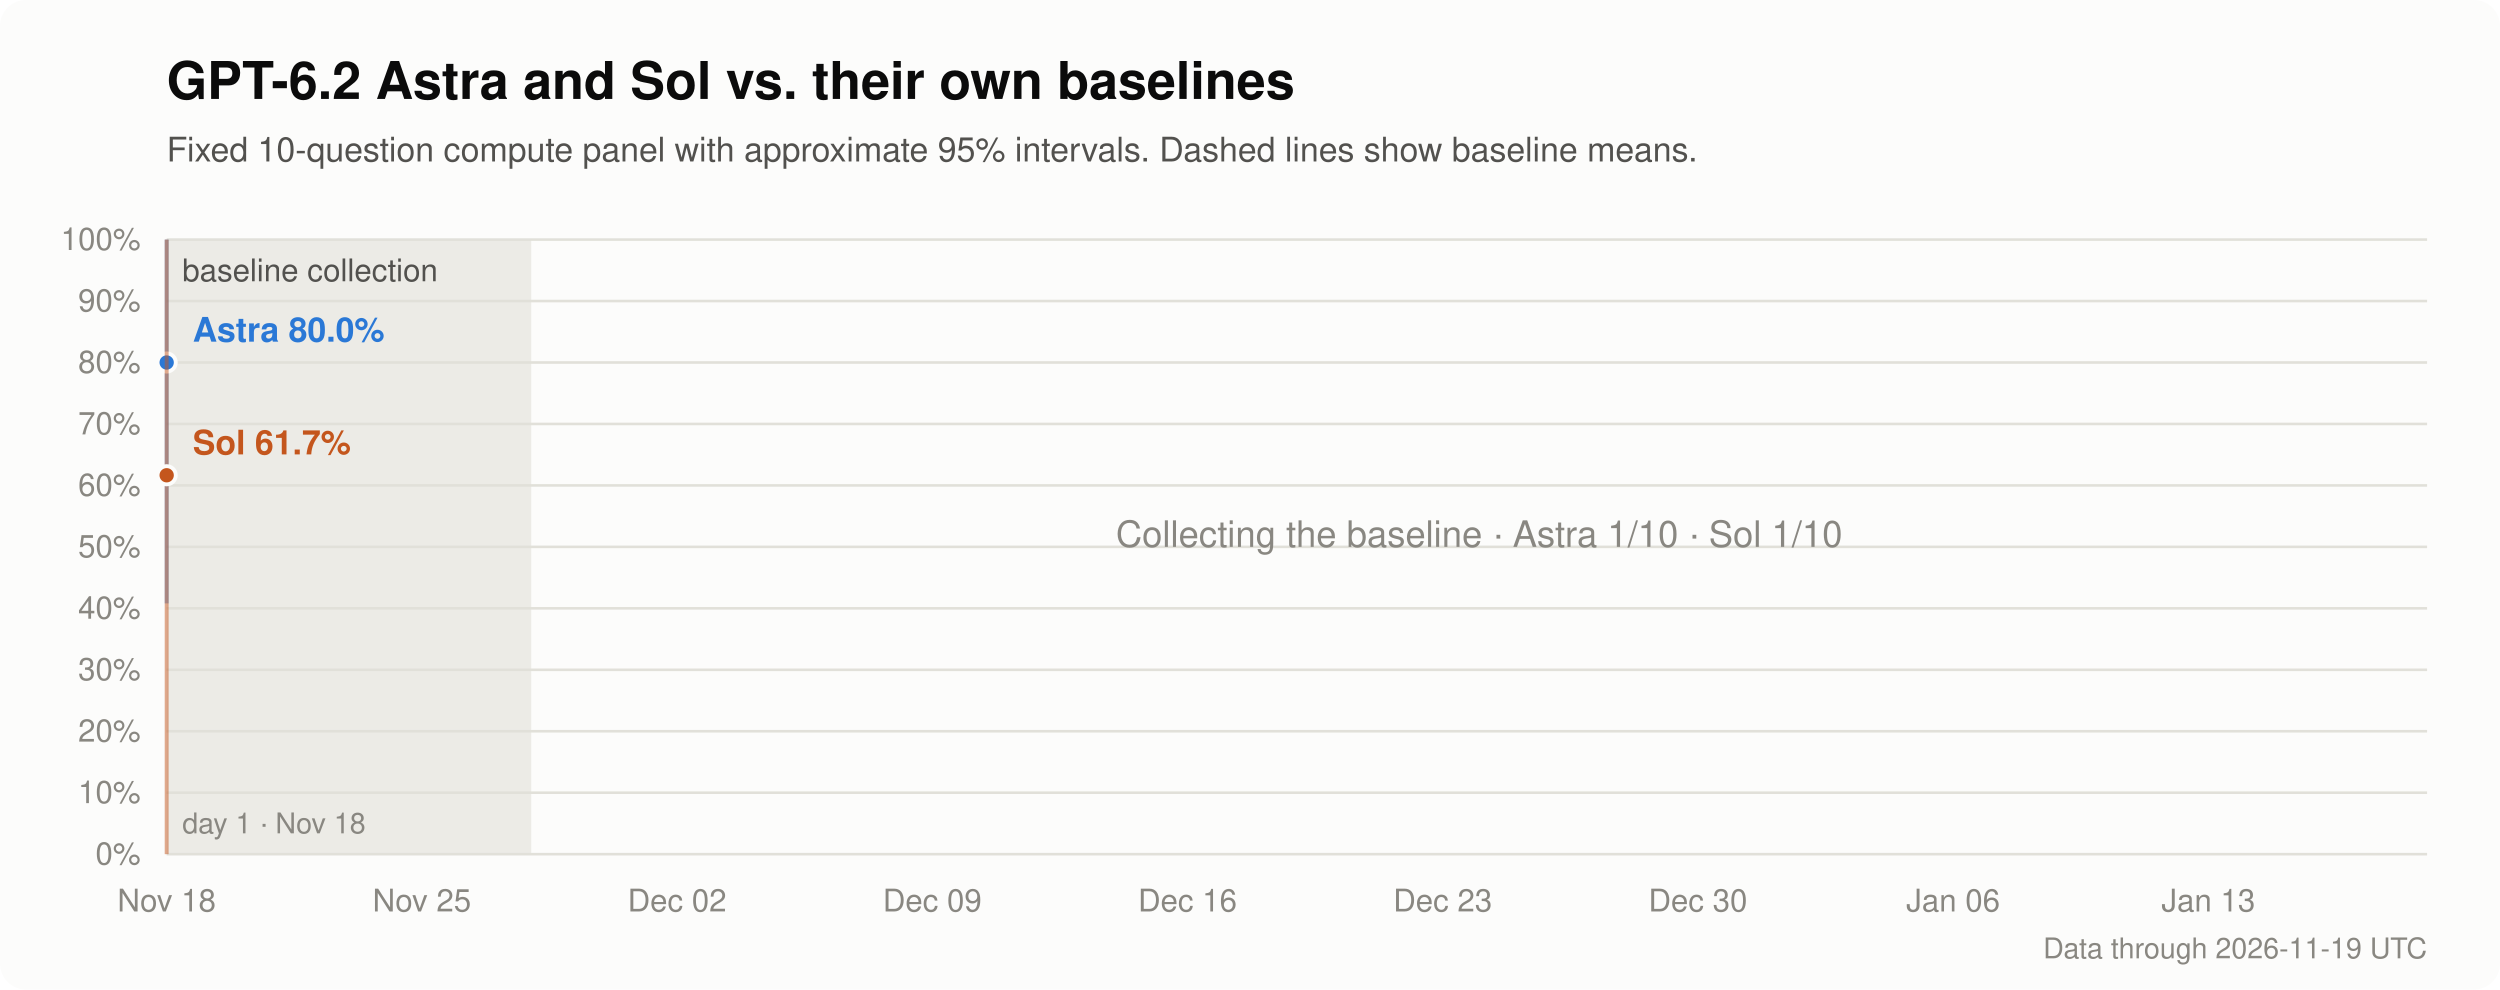
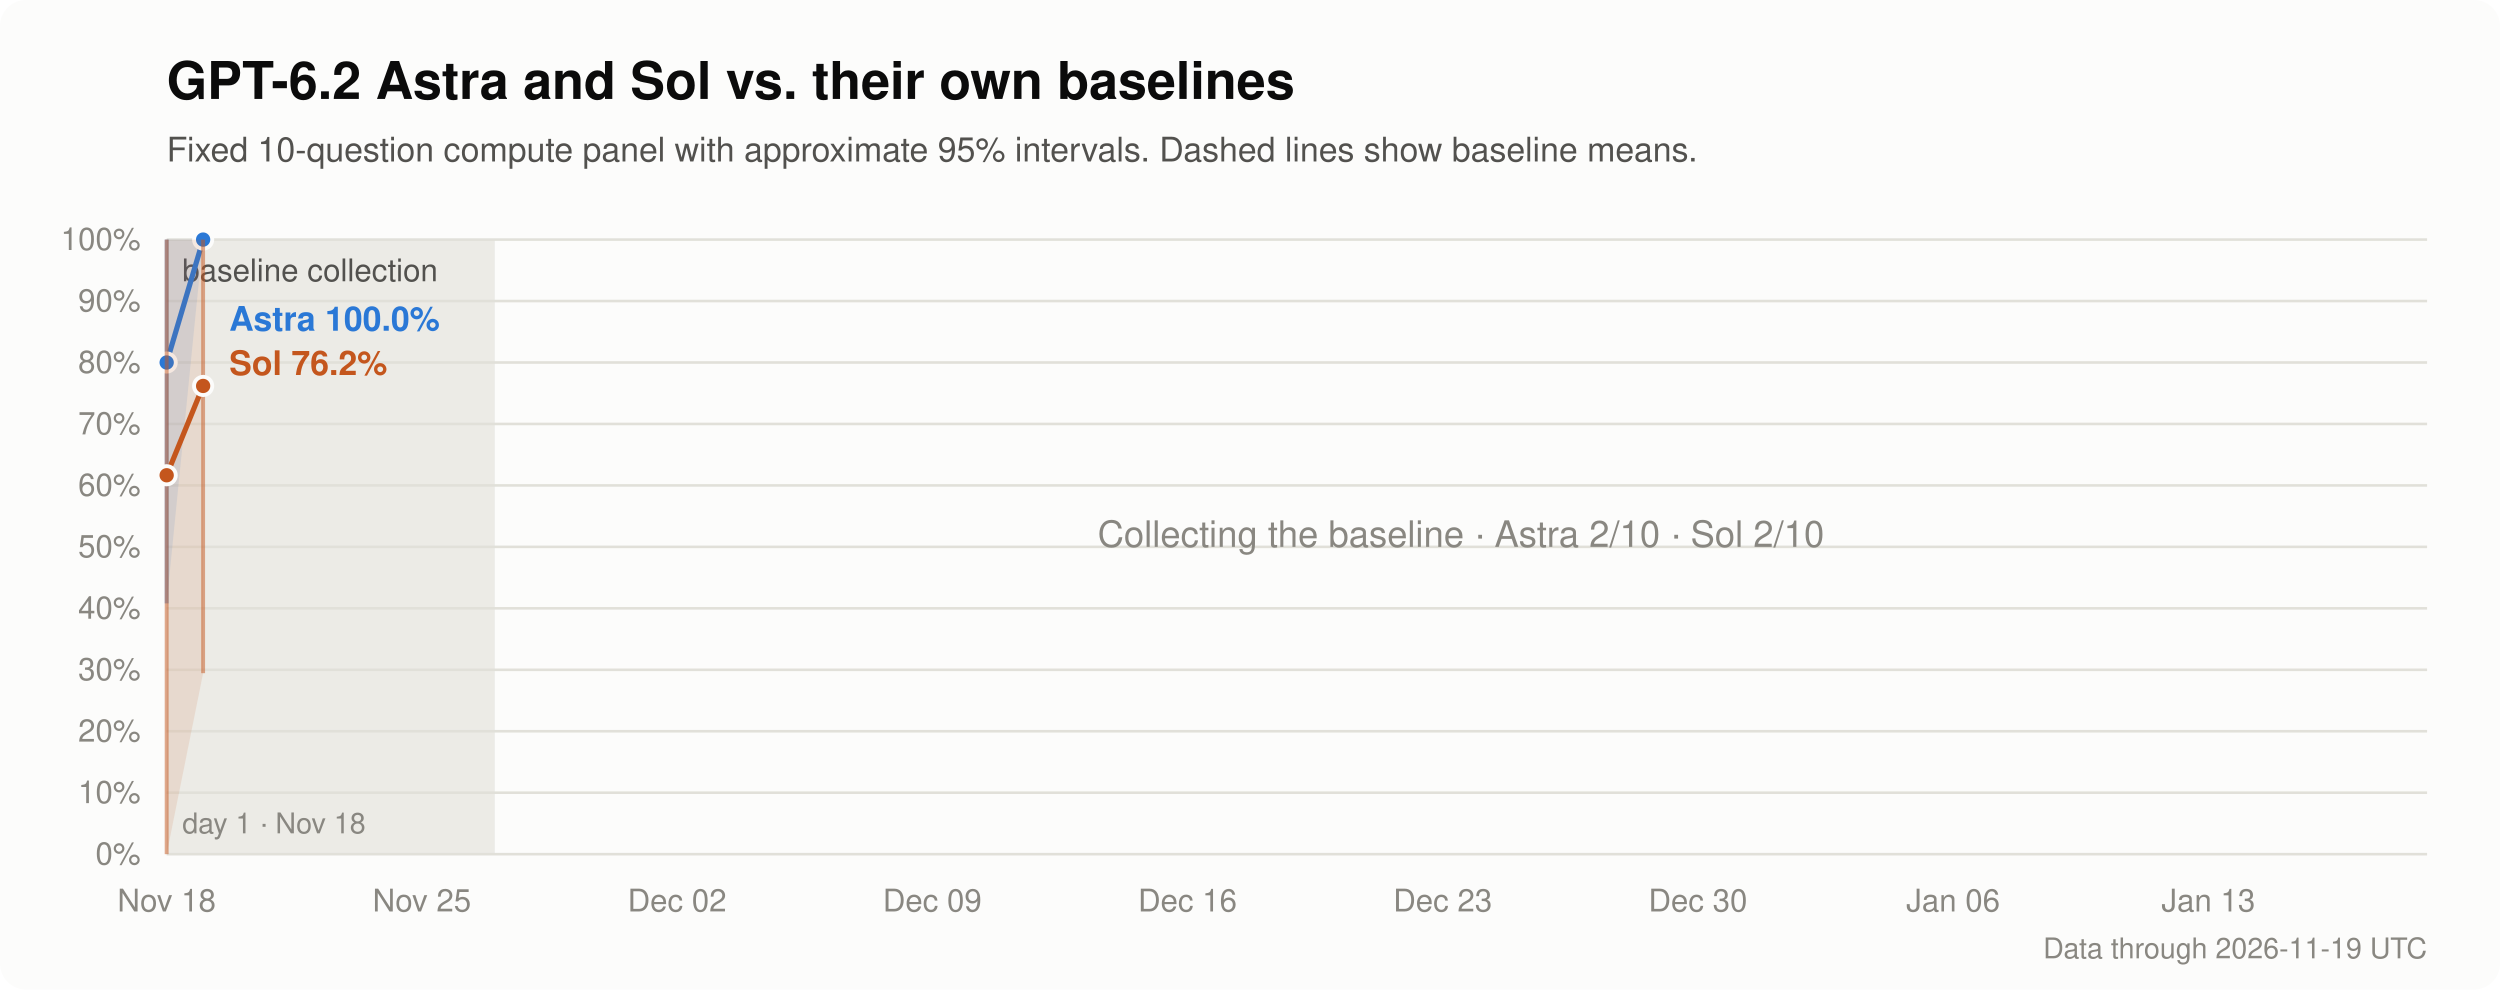
<svg xmlns="http://www.w3.org/2000/svg" width="960" height="380" viewBox="0 0 960 380" font-family="-apple-system, BlinkMacSystemFont, Helvetica, Arial, sans-serif" role="img" aria-labelledby="t d">
  <rect width="960" height="380" rx="10" fill="#fcfcfb" />
  <text x="64" y="38" fill="#0b0b0b" font-size="20" font-weight="600">GPT-6.2 Astra and Sol vs. their own baselines</text>
  <text x="64" y="62" fill="#52514e" font-size="13">Fixed 10-question compute panel with approximate 95% intervals. Dashed lines show baseline means.</text>
  <line x1="64" y1="328.0" x2="932" y2="328.0" stroke="#e1e0d9" />
  <text x="54" y="332.0" text-anchor="end" fill="#898781" font-size="12">0%</text>
  <line x1="64" y1="304.4" x2="932" y2="304.4" stroke="#e1e0d9" />
  <text x="54" y="308.4" text-anchor="end" fill="#898781" font-size="12">10%</text>
  <line x1="64" y1="280.8" x2="932" y2="280.8" stroke="#e1e0d9" />
  <text x="54" y="284.8" text-anchor="end" fill="#898781" font-size="12">20%</text>
  <line x1="64" y1="257.2" x2="932" y2="257.2" stroke="#e1e0d9" />
  <text x="54" y="261.2" text-anchor="end" fill="#898781" font-size="12">30%</text>
  <line x1="64" y1="233.6" x2="932" y2="233.6" stroke="#e1e0d9" />
  <text x="54" y="237.6" text-anchor="end" fill="#898781" font-size="12">40%</text>
  <line x1="64" y1="210.0" x2="932" y2="210.0" stroke="#e1e0d9" />
  <text x="54" y="214.0" text-anchor="end" fill="#898781" font-size="12">50%</text>
  <line x1="64" y1="186.4" x2="932" y2="186.4" stroke="#e1e0d9" />
  <text x="54" y="190.4" text-anchor="end" fill="#898781" font-size="12">60%</text>
  <line x1="64" y1="162.8" x2="932" y2="162.8" stroke="#e1e0d9" />
  <text x="54" y="166.8" text-anchor="end" fill="#898781" font-size="12">70%</text>
  <line x1="64" y1="139.2" x2="932" y2="139.2" stroke="#e1e0d9" />
  <text x="54" y="143.2" text-anchor="end" fill="#898781" font-size="12">80%</text>
  <line x1="64" y1="115.6" x2="932" y2="115.6" stroke="#e1e0d9" />
  <text x="54" y="119.6" text-anchor="end" fill="#898781" font-size="12">90%</text>
  <line x1="64" y1="92.0" x2="932" y2="92.0" stroke="#e1e0d9" />
  <text x="54" y="96.0" text-anchor="end" fill="#898781" font-size="12">100%</text>
-   <rect x="64" y="92" width="140.0" height="236" fill="#e1e0d9" opacity="0.6" />
+   <rect x="64" y="92" width="126.0" height="236" fill="#e1e0d9" opacity="0.6" />
  <text x="70" y="108" fill="#52514e" font-size="12">baseline collection</text>
  <text x="70" y="320" fill="#898781" font-size="11">day 1 · Nov 18</text>
  <text x="64.0" y="350" text-anchor="middle" fill="#898781" font-size="12">Nov 18</text>
  <text x="162.0" y="350" text-anchor="middle" fill="#898781" font-size="12">Nov 25</text>
  <text x="260.0" y="350" text-anchor="middle" fill="#898781" font-size="12">Dec 02</text>
  <text x="358.0" y="350" text-anchor="middle" fill="#898781" font-size="12">Dec 09</text>
  <text x="456.0" y="350" text-anchor="middle" fill="#898781" font-size="12">Dec 16</text>
  <text x="554.0" y="350" text-anchor="middle" fill="#898781" font-size="12">Dec 23</text>
  <text x="652.0" y="350" text-anchor="middle" fill="#898781" font-size="12">Dec 30</text>
  <text x="750.0" y="350" text-anchor="middle" fill="#898781" font-size="12">Jan 06</text>
  <text x="848.0" y="350" text-anchor="middle" fill="#898781" font-size="12">Jan 13</text>
+   <path d="M64.0,92.0 L78.0,92.0 L78.0,92.0 L64.0,231.7 Z" fill="#2a78d6" opacity="0.12" />
+   <path d="M64.0,139.2 L78.0,92.0" fill="none" stroke="#2a78d6" stroke-width="2" stroke-linejoin="round" stroke-linecap="round" />
  <line x1="64.0" y1="231.7" x2="64.0" y2="92.0" stroke="#2a78d6" stroke-width="1.5" opacity="0.5" />
  <circle cx="64.0" cy="139.2" r="3.5" fill="#2a78d6" stroke="#fcfcfb" stroke-width="1.5" />
+   <line x1="78.0" y1="92.0" x2="78.0" y2="92.0" stroke="#2a78d6" stroke-width="1.5" opacity="0.5" />
+   <circle cx="78.0" cy="92.0" r="3.5" fill="#2a78d6" stroke="#fcfcfb" stroke-width="1.5" />
+   <path d="M64.0,92.0 L78.0,92.0 L78.0,258.5 L64.0,328.0 Z" fill="#c4561d" opacity="0.12" />
+   <path d="M64.0,182.5 L78.0,148.2" fill="none" stroke="#c4561d" stroke-width="2" stroke-linejoin="round" stroke-linecap="round" />
  <line x1="64.0" y1="328.0" x2="64.0" y2="92.0" stroke="#c4561d" stroke-width="1.5" opacity="0.5" />
  <circle cx="64.0" cy="182.5" r="3.5" fill="#c4561d" stroke="#fcfcfb" stroke-width="1.5" />
-   <text x="74.0" y="131.2" text-anchor="start" fill="#2a78d6" font-size="13" font-weight="600">Astra 80.0%</text>
-   <text x="74.0" y="174.5" text-anchor="start" fill="#c4561d" font-size="13" font-weight="600">Sol 61.7%</text>
-   <text x="568.0" y="210.0" text-anchor="middle" fill="#898781" font-size="14">Collecting the baseline · Astra 1/10 · Sol 1/10</text>
+   <line x1="78.0" y1="258.5" x2="78.0" y2="92.0" stroke="#c4561d" stroke-width="1.5" opacity="0.5" />
+   <circle cx="78.0" cy="148.2" r="3.5" fill="#c4561d" stroke="#fcfcfb" stroke-width="1.5" />
+   <text x="88.0" y="127.0" text-anchor="start" fill="#2a78d6" font-size="13" font-weight="600">Astra 100.0%</text>
+   <text x="88.0" y="144.0" text-anchor="start" fill="#c4561d" font-size="13" font-weight="600">Sol 76.2%</text>
+   <text x="561.0" y="210.0" text-anchor="middle" fill="#898781" font-size="14">Collecting the baseline · Astra 2/10 · Sol 2/10</text>
  <text x="932" y="368" text-anchor="end" fill="#898781" font-size="11">Data through 2026-11-19 UTC</text>
</svg>
